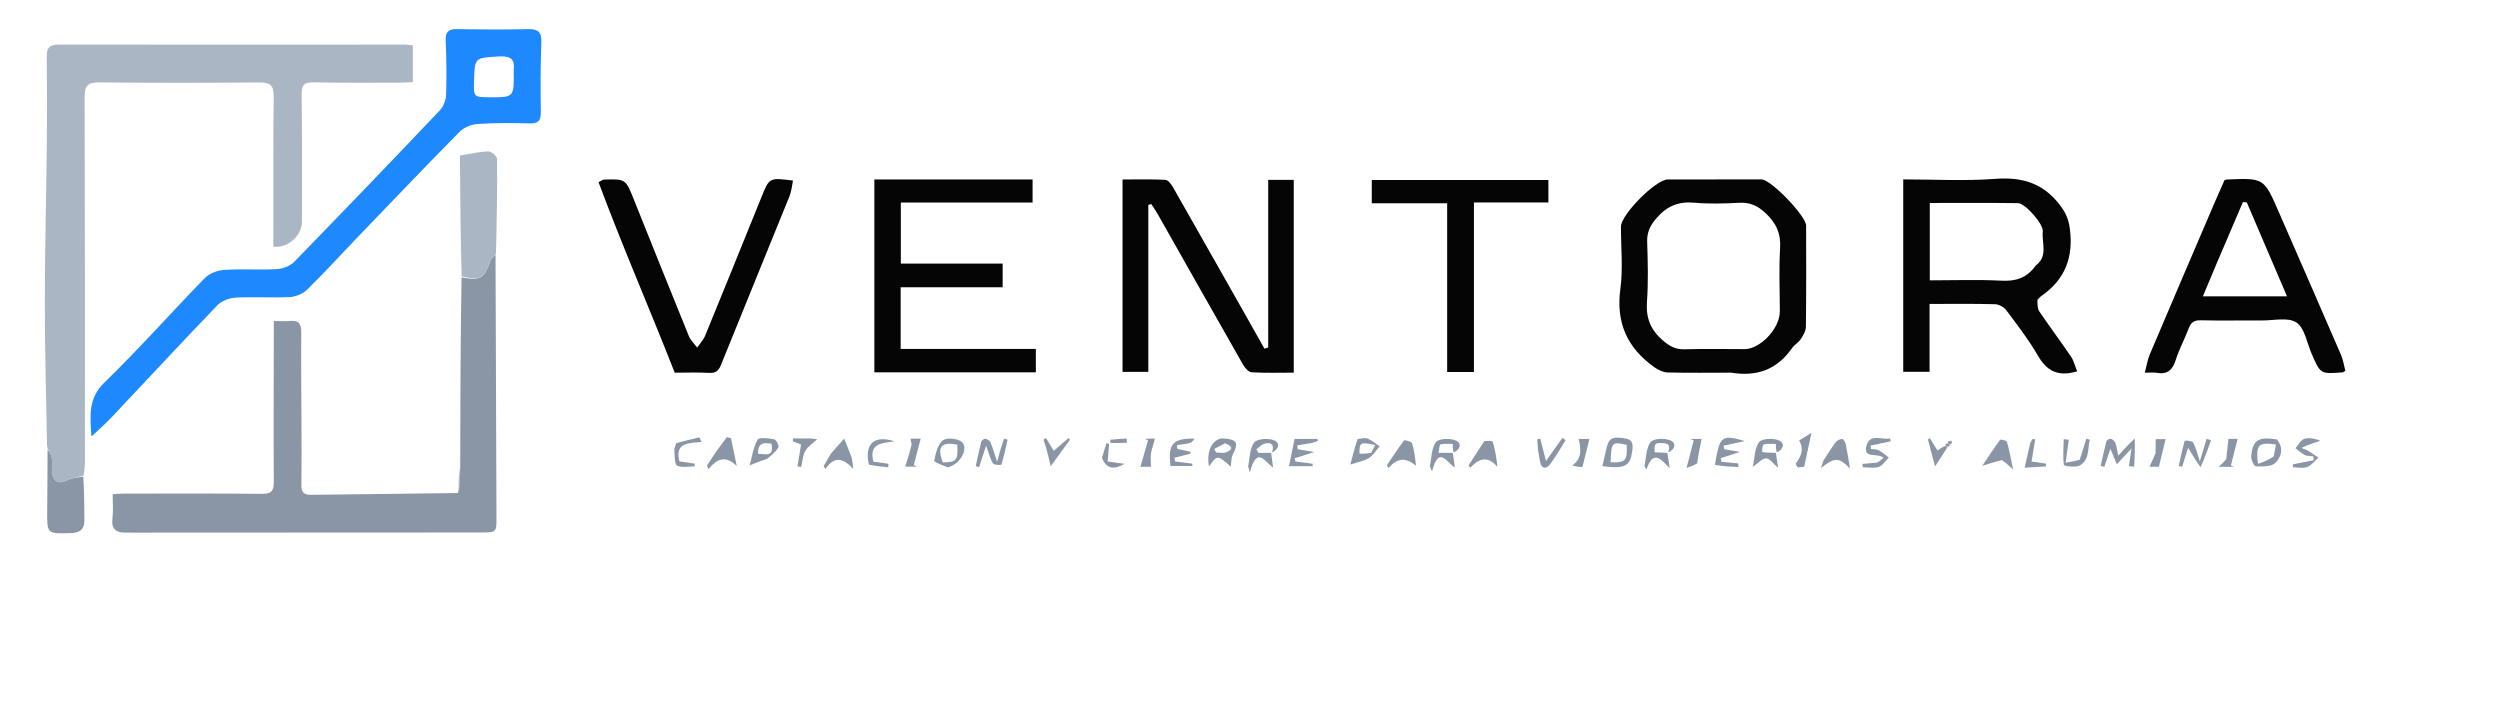
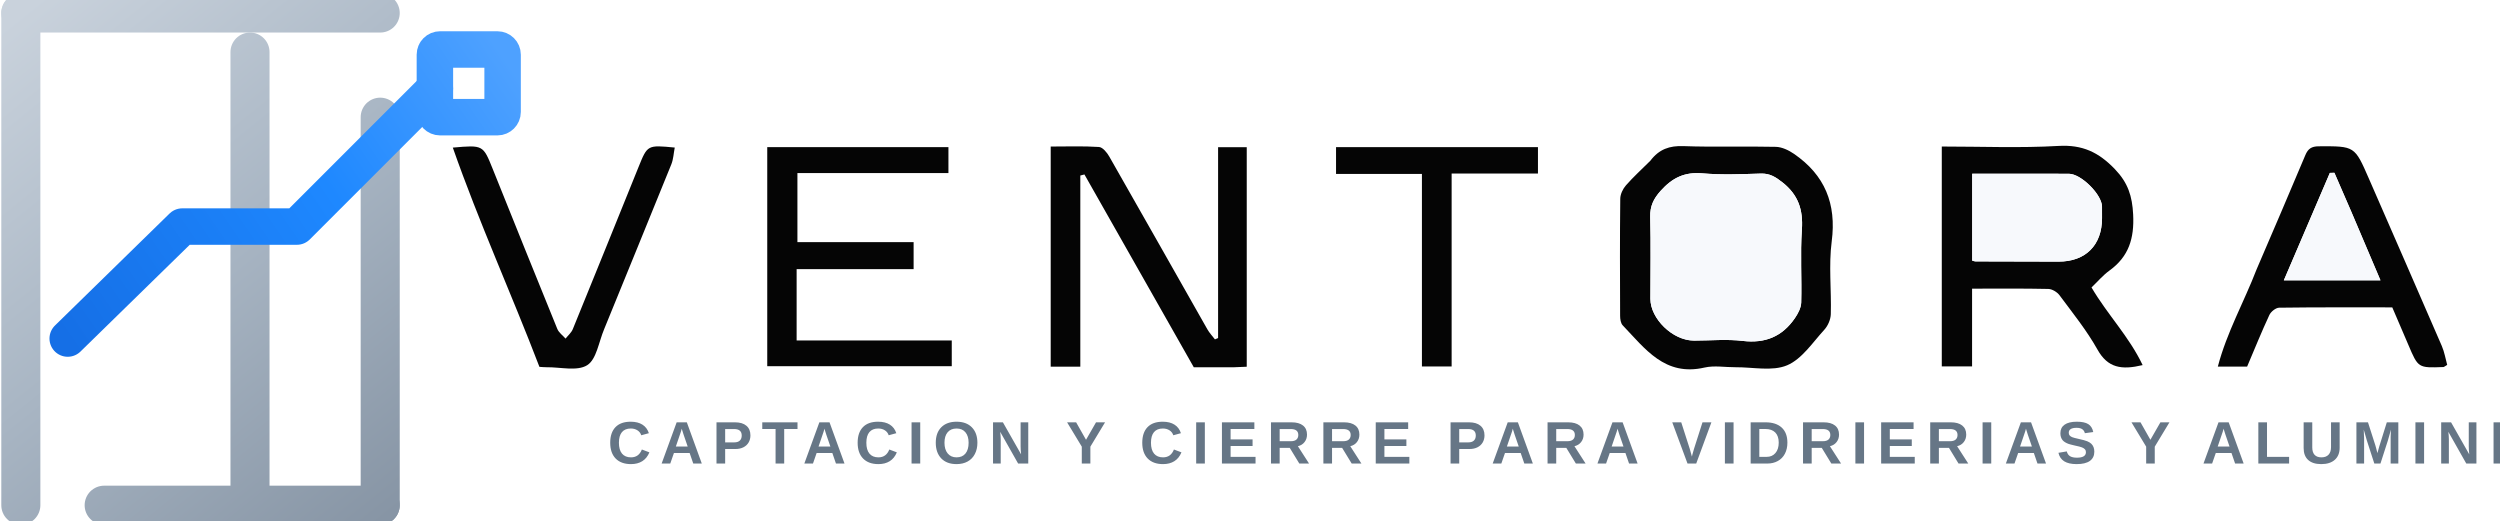
- <svg xmlns="http://www.w3.org/2000/svg" version="1.1" id="Layer_1" x="0px" y="0px" width="100%" viewBox="460 880 1060 305" enable-background="new 460 880 1060 305" xml:space="preserve">
-   <path fill="#AAB6C3" opacity="1" stroke="none" d=" M480.177,1070.122   C480.095,1069.63 479.95,1069.139 479.941,1068.646   C479.598,1048.521 478.999,1028.395 479.006,1008.27   C479.014,985.643 479.631,963.017 479.864,940.39   C479.99,928.226 479.956,916.058 479.807,903.895   C479.762,900.241 481.066,898.906 484.757,898.91   C533.753,898.971 582.749,898.927 631.745,898.92   C632.56,898.92 633.375,899.064 635.049,899.221   C635.049,904.267 635.049,909.246 635.049,914.792   C632.953,914.891 631.189,915.045 629.425,915.045   C617.26,915.048 605.091,915.181 592.931,914.909   C588.886,914.819 587.855,916.131 587.899,920.03   C588.104,938.026 588.056,956.026 588.023,974.024   C588.012,979.899 582.095,985.339 575.891,984.594   C575.891,982.924 575.89,981.158 575.891,979.392   C575.912,959.893 575.802,940.393 576.049,920.898   C576.109,916.208 574.539,914.92 570.001,914.958   C547.338,915.148 524.671,915.185 502.009,914.931   C497.011,914.875 495.864,916.599 495.878,921.268   C496.032,972.263 496,1023.259 496.011,1074.255   C496.012,1076.586 495.937,1078.918 495.457,1081.614   C492.959,1082.468 490.716,1082.591 488.882,1083.521   C484.96,1085.51 482.35,1084.336 482.087,1080.003   C481.966,1078.016 482.275,1075.981 481.961,1074.037   C481.741,1072.672 480.798,1071.423 480.177,1070.122  z" />
-   <path fill="#8A96A6" opacity="1" stroke="none" d=" M655.124,1078.023   C655.18,1051.394 655.235,1024.765 655.704,997.648   C663.959,998.999 665.177,998.258 668.068,990.27   C668.397,989.361 669.409,988.699 670.104,987.922   C670.234,1025.07 670.356,1062.218 670.502,1099.366   C670.527,1105.672 670.457,1105.766 664.139,1105.768   C615.163,1105.786 566.187,1105.815 517.211,1105.839   C515.879,1105.84 514.546,1105.825 513.213,1105.829   C509.191,1105.839 507.107,1104.332 507.674,1099.83   C508.083,1096.582 507.754,1093.241 507.754,1089.529   C509.638,1089.429 511.086,1089.287 512.533,1089.287   C532.024,1089.28 551.515,1089.183 571.004,1089.391   C574.998,1089.434 576.118,1088.223 576.091,1084.316   C575.953,1063.827 576.066,1043.336 576.091,1022.846   C576.093,1020.877 576.091,1018.907 576.091,1016.113   C578.628,1016.113 580.732,1016.283 582.799,1016.076   C586.473,1015.709 587.772,1017.11 587.737,1020.871   C587.612,1034.362 587.791,1047.857 587.831,1061.35   C587.855,1069.346 587.915,1077.343 587.791,1085.337   C587.744,1088.37 588.452,1089.849 591.942,1089.797   C612.422,1089.493 632.904,1089.389 654.184,1089.051   C655.029,1085.265 655.077,1081.644 655.124,1078.023  z" />
-   <path fill="#1E88FF" opacity="1" stroke="none" d=" M611.587,980.602   C604.33,988.203 597.472,995.703 590.225,1002.806   C588.432,1004.564 585.417,1005.82 582.895,1005.948   C575.252,1006.334 567.561,1005.769 559.921,1006.186   C557.241,1006.332 553.958,1007.577 552.14,1009.466   C537.047,1025.147 522.255,1041.117 507.315,1056.946   C504.78,1059.632 501.972,1062.06 498.762,1065.108   C498.251,1056.415 497.207,1049.054 504.293,1042.178   C518.979,1027.925 532.559,1012.536 546.866,997.88   C548.807,995.892 552.265,994.617 555.113,994.433   C562.577,993.95 570.107,994.516 577.579,994.096   C580.08,993.955 583.109,992.703 584.838,990.928   C605.523,969.693 626.05,948.303 646.466,926.809   C647.997,925.197 649.074,922.505 649.149,920.274   C649.405,912.625 649.302,904.95 648.967,897.301   C648.803,893.538 650.095,892.286 653.776,892.348   C663.769,892.515 673.769,892.588 683.758,892.351   C688.011,892.25 689.704,893.417 689.533,897.957   C689.162,907.774 689.15,917.612 689.304,927.437   C689.362,931.107 688.298,932.439 684.513,932.33   C677.191,932.118 669.838,932.074 662.538,932.565   C659.893,932.743 656.72,934.016 654.886,935.874   C640.388,950.553 626.156,965.494 611.587,980.602  M677.806,909.736   C678.474,904.669 675.985,903.673 671.377,903.945   C661.278,904.54 661.266,904.322 660.997,914.29   C660.811,921.187 660.811,921.187 667.551,921.233   C678.004,921.306 678.004,921.306 677.806,909.736  z" />
-   <path fill="#050505" opacity="1" stroke="none" d=" M988.53,1014.355   C991.205,1019.05 993.666,1023.445 996.126,1027.84   C996.658,1027.667 997.19,1027.494 997.722,1027.321   C997.722,1003.701 997.722,980.082 997.722,956.272   C1001.696,956.272 1004.959,956.272 1008.553,956.272   C1008.553,983.422 1008.553,1010.466 1008.553,1038.007   C1002.56,1038.007 996.603,1038.207 990.679,1037.851   C989.378,1037.773 987.813,1035.936 987.017,1034.54   C974.905,1013.32 962.907,992.036 950.862,970.777   C950.026,969.303 949.031,967.919 948.11,966.493   C947.702,966.627 947.294,966.761 946.886,966.896   C946.886,990.37 946.886,1013.845 946.886,1037.664   C942.927,1037.664 939.558,1037.664 935.955,1037.664   C935.955,1010.674 935.955,983.745 935.955,956.1   C941.978,956.1 948.063,955.934 954.124,956.247   C955.266,956.306 956.616,958.099 957.351,959.387   C967.725,977.58 978.01,995.824 988.53,1014.355  z" />
-   <path fill="#050505" opacity="1" stroke="none" d=" M1323.856,1007.15   C1323.921,1008.966 1323.825,1010.805 1324.649,1012.022   C1329.028,1018.492 1333.726,1024.745 1338.109,1031.212   C1339.315,1032.993 1339.818,1035.251 1340.715,1037.466   C1339.471,1037.768 1339,1037.899 1338.523,1037.995   C1331.834,1039.338 1327.501,1036.773 1324.067,1030.792   C1320.192,1024.042 1315.361,1017.821 1310.681,1011.568   C1309.681,1010.233 1307.566,1009.031 1305.932,1008.987   C1296.8,1008.741 1287.657,1008.869 1278.136,1008.869   C1278.136,1018.431 1278.136,1027.839 1278.136,1037.635   C1274.238,1037.635 1270.714,1037.635 1266.97,1037.635   C1266.97,1010.6 1266.97,983.57 1266.97,956.061   C1280.142,956.061 1293.14,956.818 1306.005,955.837   C1317.565,954.955 1326.508,957.738 1333.596,967.197   C1335.901,970.272 1337.062,972.948 1337.585,976.78   C1339.244,988.938 1335.68,998.477 1325.54,1005.486   C1325.002,1005.858 1324.591,1006.415 1323.856,1007.15  M1323.236,992.497   C1328.485,988.589 1325.625,982.974 1326.136,978.116   C1326.465,974.997 1318.719,966.176 1315.601,966.134   C1303.152,965.965 1290.7,966.064 1278.23,966.064   C1278.23,977.251 1278.23,987.958 1278.23,998.863   C1288.567,998.863 1298.568,998.486 1308.521,999.004   C1314.527,999.317 1319.25,998.063 1323.236,992.497  z" />
-   <path fill="#050505" opacity="1" stroke="none" d=" M1193.995,1038.011   C1184.678,1038.016 1175.856,1038.152 1167.044,1037.923   C1165.146,1037.874 1163.047,1036.843 1161.44,1035.701   C1149.997,1027.564 1145.081,1016.869 1147.037,1002.51   C1148.217,993.851 1147.247,984.902 1147.29,976.084   C1147.314,970.968 1162.043,956.108 1167.12,956.094   C1179.932,956.057 1192.744,956.072 1205.555,956.067   C1206.054,956.067 1206.555,956.05 1207.052,956.083   C1211.096,956.352 1225.788,971.608 1225.797,975.657   C1225.829,989.966 1225.876,1004.276 1225.702,1018.583   C1225.681,1020.324 1224.581,1022.204 1223.558,1023.738   C1222.564,1025.229 1220.798,1026.199 1219.766,1027.675   C1213.539,1036.579 1205.073,1039.836 1193.995,1038.011  M1214.65,1012.156   C1214.641,1003.174 1214.218,994.168 1214.765,985.22   C1215.145,979.002 1213.177,974.69 1208.699,970.457   C1205.252,967.199 1201.996,965.733 1197.349,965.982   C1191.047,966.321 1184.674,966.501 1178.403,965.945   C1171.708,965.352 1166.808,967.335 1162.378,972.47   C1159.67,975.61 1158.268,978.422 1158.401,982.559   C1158.675,991.032 1158.919,999.554 1158.313,1007.994   C1157.816,1014.918 1159.905,1019.946 1165.141,1024.43   C1167.987,1026.867 1170.515,1028.21 1174.3,1028.095   C1182.775,1027.837 1191.263,1028.031 1199.745,1028.027   C1206.136,1028.025 1214.548,1019.568 1214.65,1012.156  z" />
-   <path fill="#050505" opacity="1" stroke="none" d=" M868,956.083   C878.147,956.083 887.793,956.083 897.818,956.083   C897.818,959.307 897.818,962.373 897.818,965.882   C879.475,965.882 860.897,965.882 841.956,965.882   C841.956,974.668 841.956,983.026 841.956,991.765   C856.319,991.765 870.596,991.765 885.126,991.765   C885.126,995.23 885.126,998.318 885.126,1001.812   C870.666,1001.812 856.415,1001.812 841.88,1001.812   C841.88,1010.628 841.88,1019.048 841.88,1027.939   C860.838,1027.939 879.914,1027.939 899.203,1027.939   C899.203,1031.504 899.203,1034.601 899.203,1037.863   C876.349,1037.863 853.726,1037.863 830.726,1037.863   C830.726,1010.773 830.726,983.733 830.726,956.083   C842.987,956.083 855.243,956.083 868,956.083  z" />
-   <path fill="#050505" opacity="1" stroke="none" d=" M1399.274,965.271   C1400.704,962.039 1401.972,959.151 1403.2,956.355   C1403.688,956.242 1404.007,956.115 1404.332,956.101   C1419.913,955.454 1419.909,955.457 1426.138,969.737   C1434.973,989.988 1443.844,1010.224 1452.606,1030.506   C1453.545,1032.68 1453.866,1035.12 1454.424,1037.245   C1453.674,1037.693 1453.536,1037.842 1453.387,1037.854   C1443.844,1038.646 1443.872,1038.633 1440.082,1029.849   C1438.114,1025.291 1437.171,1019.066 1433.672,1016.737   C1430.171,1014.406 1424.063,1015.909 1419.096,1015.876   C1410.433,1015.819 1401.767,1016.008 1393.108,1015.803   C1390.288,1015.736 1388.965,1016.692 1388.011,1019.238   C1386.324,1023.746 1383.955,1028.021 1382.526,1032.598   C1381.158,1036.979 1378.861,1038.921 1374.271,1038.064   C1373.005,1037.828 1371.658,1038.029 1369.392,1038.029   C1370.179,1035.082 1370.549,1032.529 1371.523,1030.232   C1380.661,1008.668 1389.902,987.148 1399.274,965.271  M1399.682,992.137   C1397.81,996.603 1395.937,1001.069 1394.014,1005.653   C1406.127,1005.653 1417.548,1005.653 1429.697,1005.653   C1423.874,992.052 1418.253,978.925 1412.632,965.797   C1412.083,965.766 1411.533,965.734 1410.984,965.703   C1407.307,974.276 1403.629,982.848 1399.682,992.137  z" />
-   <path fill="#050505" opacity="1" stroke="none" d=" M781.063,967.986   C781.751,966.241 782.34,964.867 782.899,963.48   C786.197,955.29 786.195,955.289 796.237,956.561   C795.758,958.788 795.596,961.089 794.774,963.123   C785.127,986.993 775.344,1010.808 765.716,1034.686   C764.693,1037.223 763.464,1038.272 760.629,1038.104   C755.984,1037.827 751.311,1038.029 746.09,1038.029   C735.515,1011.036 723.867,984.355 713.778,957.244   C715.374,956.412 715.645,956.151 715.924,956.142   C725.243,955.871 725.248,955.873 728.639,964.314   C736.44,983.732 744.198,1003.168 752.093,1022.548   C752.821,1024.335 754.408,1025.771 755.597,1027.371   C756.739,1025.702 758.218,1024.172 758.971,1022.343   C766.367,1004.374 773.641,986.355 781.063,967.986  z" />
-   <path fill="#050505" opacity="1" stroke="none" d=" M1073.598,989   C1073.598,981.199 1073.598,973.897 1073.598,966.186   C1062.77,966.186 1052.346,966.186 1041.631,966.186   C1041.631,962.707 1041.631,959.641 1041.631,956.316   C1066.583,956.316 1091.356,956.316 1116.518,956.316   C1116.518,959.286 1116.518,962.34 1116.518,965.853   C1106.293,965.853 1095.881,965.853 1084.95,965.853   C1084.95,990.003 1084.95,1013.716 1084.95,1037.725   C1081.028,1037.725 1077.618,1037.725 1073.598,1037.725   C1073.598,1021.668 1073.598,1005.584 1073.598,989  z" />
-   <path fill="#AAB6C3" opacity="1" stroke="none" d=" M670.286,987.556   C669.409,988.699 668.397,989.361 668.068,990.27   C665.177,998.258 663.959,998.999 655.751,997.198   C655.261,980.458 655.135,963.68 655.013,946.901   C655.011,946.569 655.001,945.958 655.075,945.945   C659.056,945.27 663.035,944.34 667.041,944.196   C668.296,944.151 670.742,946.23 670.752,947.353   C670.865,960.63 670.62,973.911 670.286,987.556  z" />
-   <path fill="#8A96A6" opacity="1" stroke="none" d=" M480.159,1070.58   C480.798,1071.423 481.741,1072.672 481.961,1074.037   C482.275,1075.981 481.966,1078.016 482.087,1080.003   C482.35,1084.336 484.96,1085.51 488.882,1083.521   C490.716,1082.591 492.959,1082.468 495.328,1082.078   C495.691,1088.335 495.751,1094.493 495.791,1100.651   C495.815,1104.362 493.977,1105.884 490.247,1106.014   C479.839,1106.379 479.887,1106.482 480.02,1096.013   C480.126,1087.689 480.106,1079.363 480.159,1070.58  z" />
-   <path fill="#8A96A6" opacity="1" stroke="none" d=" M1365.098,1065.947   C1365.287,1069.925 1365.096,1073.9 1364.905,1077.876   C1364.159,1077.796 1363.412,1077.716 1362.666,1077.636   C1363.015,1075.275 1363.363,1072.915 1363.768,1070.176   C1361.648,1072.436 1359.824,1074.379 1357.515,1076.839   C1356.49,1074.361 1355.835,1072.778 1354.81,1070.298   C1353.781,1073.348 1353.009,1075.635 1352.237,1077.922   C1351.715,1077.807 1351.194,1077.692 1350.673,1077.578   C1351.457,1074.104 1352.174,1070.614 1353.093,1067.177   C1353.238,1066.636 1354.414,1065.901 1354.905,1066.032   C1355.686,1066.24 1356.64,1066.98 1356.901,1067.714   C1357.502,1069.409 1357.73,1071.235 1358.147,1073.181   C1360.445,1070.65 1362.582,1068.298 1365.098,1065.947  z" />
-   <path fill="#8A96A6" opacity="1" stroke="none" d=" M1393.049,1078.071   C1391.118,1075.494 1389.583,1072.907 1387.755,1069.825   C1386.892,1072.589 1386.068,1075.231 1385.243,1077.874   C1384.751,1077.778 1384.259,1077.682 1383.767,1077.587   C1384.566,1073.987 1385.334,1070.378 1386.322,1066.831   C1386.349,1066.735 1389.484,1066.89 1389.899,1067.635   C1391.082,1069.76 1391.608,1072.252 1392.727,1075.601   C1393.866,1071.822 1394.732,1068.951 1395.598,1066.081   C1396.228,1066.271 1396.858,1066.461 1397.487,1066.651   C1396.14,1070.454 1394.793,1074.258 1393.049,1078.071  z" />
-   <path fill="#8A96A6" opacity="1" stroke="none" d=" M884.331,1070.226   C884.873,1068.578 885.287,1067.295 885.701,1066.013   C886.213,1066.143 886.725,1066.273 887.237,1066.403   C886.416,1069.95 885.665,1073.518 884.615,1076.995   C884.546,1077.225 881.463,1077.217 881.046,1076.541   C879.859,1074.612 879.326,1072.281 878.112,1068.944   C876.903,1072.66 876.021,1075.372 875.139,1078.084   C874.664,1077.933 874.19,1077.782 873.716,1077.632   C874.475,1074.175 875.168,1070.702 876.059,1067.28   C876.206,1066.714 877.305,1065.93 877.81,1066.03   C878.618,1066.188 879.658,1066.849 879.964,1067.568   C880.932,1069.844 881.605,1072.245 882.777,1075.745   C883.447,1073.324 883.825,1071.958 884.331,1070.226  z" />
-   <path fill="#8A96A6" opacity="1" stroke="none" d=" M1060.371,1077.477   C1056.347,1074.039 1052.552,1073.88 1048.78,1078.457   C1048.515,1078.088 1048.25,1077.72 1047.985,1077.351   C1050.384,1073.793 1052.698,1070.17 1055.31,1066.776   C1055.574,1066.434 1058.502,1067.216 1058.724,1067.932   C1059.65,1070.917 1060.013,1074.075 1060.371,1077.477  z" />
-   <path fill="#8A96A6" opacity="1" stroke="none" d=" M978.079,1065.86   C984.477,1066.127 985.344,1067.688 982.729,1072.66   C981.953,1074.137 982.122,1076.111 981.858,1077.858   C976.159,1072.811 976.159,1072.811 972.613,1077.781   C971.503,1071.65 973.671,1066.511 978.079,1065.86  M979.418,1067.956   C977.903,1068.75 976.387,1069.543 974.872,1070.337   C975.121,1070.847 975.37,1071.357 975.619,1071.868   C977.061,1071.868 978.664,1072.272 979.908,1071.776   C981.962,1070.957 983.592,1069.542 979.418,1067.956  z" />
-   <path fill="#8A96A6" opacity="1" stroke="none" d=" M861.783,1078.161   C859.507,1077.211 855.988,1075.919 856.101,1075.365   C856.723,1072.306 857.525,1068.596 859.675,1066.767   C861.196,1065.474 865.647,1065.831 867.562,1067.186   C871.042,1069.649 867.325,1076.976 861.783,1078.161  M859.77,1076.062   C865.59,1075.991 866.287,1075.137 865.888,1068.561   C859.291,1067.127 857.097,1069.441 859.77,1076.062  z" />
-   <path fill="#8A96A6" opacity="1" stroke="none" d=" M1140.783,1071.635   C1141.991,1065.688 1143.091,1065.015 1148.947,1065.859   C1152.495,1066.371 1152.437,1068.71 1152.059,1071.36   C1151.155,1077.712 1148.974,1078.861 1139.426,1077.656   C1139.862,1075.758 1140.289,1073.9 1140.783,1071.635  M1142.882,1075.982   C1149.234,1076.279 1150.08,1075.364 1149.688,1068.623   C1143.451,1067.214 1143.186,1067.457 1142.882,1075.982  z" />
-   <path fill="#8A96A6" opacity="1" stroke="none" d=" M1187.126,1077.104   C1187.376,1075.214 1187.681,1073.755 1187.998,1072.3   C1189.576,1065.064 1190.948,1064.358 1199.783,1067.006   C1196.234,1067.773 1193.508,1068.362 1190.781,1068.95   C1190.872,1069.457 1190.964,1069.963 1191.055,1070.469   C1192.762,1070.769 1194.469,1071.07 1197.684,1071.636   C1194.105,1072.803 1191.845,1073.54 1189.585,1074.277   C1189.702,1074.788 1189.819,1075.3 1189.935,1075.811   C1192.311,1076.038 1194.687,1076.264 1197.063,1076.49   C1197.067,1077.005 1197.072,1077.52 1197.077,1078.034   C1193.78,1077.869 1190.483,1077.703 1187.126,1077.104  z" />
-   <path fill="#8A96A6" opacity="1" stroke="none" d=" M1425.407,1066.297   C1428.529,1070.121 1427.152,1073.963 1424.681,1076.316   C1422.969,1077.946 1419.255,1077.807 1416.455,1077.732   C1415.729,1077.713 1414.396,1074.908 1414.526,1073.49   C1414.821,1070.249 1415.344,1066.63 1419.59,1065.996   C1421.361,1065.732 1423.217,1066.038 1425.407,1066.297  M1424.055,1073.522   C1424.373,1071.848 1424.69,1070.174 1425.01,1068.489   C1417.574,1067.336 1416.385,1068.525 1417.39,1076.69   C1419.668,1075.858 1421.748,1075.099 1424.055,1073.522  z" />
-   <path fill="#8A96A6" opacity="1" stroke="none" d=" M1089.34,1067.047   C1090.758,1066.931 1092.798,1066.843 1092.937,1067.314   C1093.934,1070.702 1094.545,1074.205 1094.888,1077.98   C1090.854,1073.095 1087.141,1074.327 1083.414,1078.304   C1083.164,1077.977 1082.915,1077.649 1082.665,1077.322   C1084.805,1073.993 1086.944,1070.663 1089.34,1067.047  z" />
-   <path fill="#8A96A6" opacity="1" stroke="none" d=" M812.324,1072.305   C814.338,1070.002 816.133,1067.991 817.928,1065.979   C818.963,1068.573 820.081,1071.139 820.994,1073.776   C821.407,1074.967 821.411,1076.299 821.791,1078.839   C817.372,1073.983 813.578,1073.397 809.967,1078.906   C809.72,1078.475 809.473,1078.045 809.227,1077.615   C810.186,1075.942 811.146,1074.269 812.324,1072.305  z" />
-   <path fill="#8A96A6" opacity="1" stroke="none" d=" M1308.762,1075.067   C1306.031,1075.772 1303.712,1076.496 1300.468,1077.51   C1303.04,1073.687 1305.417,1070.01 1308.03,1066.51   C1308.271,1066.188 1310.789,1066.771 1310.945,1067.31   C1311.924,1070.701 1312.534,1074.198 1313.556,1079.037   C1311.32,1077.021 1310.246,1076.054 1308.762,1075.067  z" />
-   <path fill="#8A96A6" opacity="1" stroke="none" d=" M1233.188,1075.216   C1235.019,1072.433 1236.534,1069.866 1238.312,1067.497   C1238.889,1066.729 1240.153,1066.14 1241.108,1066.131   C1241.617,1066.127 1242.424,1067.476 1242.603,1068.319   C1243.26,1071.415 1243.71,1074.554 1244.414,1078.721   C1239.627,1073.59 1237.781,1074.012 1232.1,1078.433   C1232.518,1077.036 1232.747,1076.273 1233.188,1075.216  z" />
-   <path fill="#8A96A6" opacity="1" stroke="none" d=" M763.594,1071.552   C765.263,1069.275 766.729,1067.304 768.194,1065.332   C768.775,1065.492 769.355,1065.653 769.936,1065.813   C770.751,1069.74 771.566,1073.668 772.381,1077.595   C767.877,1073.111 764.141,1074.224 760.387,1078.975   C760.189,1078.436 759.991,1077.898 759.793,1077.359   C760.992,1075.525 762.191,1073.691 763.594,1071.552  z" />
-   <path fill="#8A96A6" opacity="1" stroke="none" d=" M998.973,1072.023   C999.217,1073.892 999.461,1075.761 999.782,1078.223   C996.365,1076.001 992.974,1068.644 989.936,1080.362   C989.69,1079.471 989.444,1078.579 989.198,1077.687   C989.945,1074.263 989.829,1070.183 991.752,1067.652   C992.977,1066.039 997.603,1065.715 1000.019,1066.628   C1003.028,1067.764 1002.229,1070.557 999.328,1071.825   C1000.543,1068.225 998.713,1067.58 996.388,1068.048   C995.065,1068.315 993.948,1069.606 992.739,1070.435   C993.018,1070.964 993.298,1071.494 993.578,1072.023   C995.376,1072.023 997.175,1072.023 998.973,1072.023  z" />
-   <path fill="#8A96A6" opacity="1" stroke="none" d=" M1255.898,1076.135   C1257.072,1075.478 1257.804,1074.847 1258.654,1074.114   C1255.993,1071.861 1249.876,1074.635 1251.355,1069.047   C1252.809,1063.553 1257.9,1066.661 1261.37,1065.893   C1261.479,1066.297 1261.588,1066.7 1261.697,1067.103   C1258.843,1067.71 1255.989,1068.318 1253.135,1068.926   C1253.173,1069.395 1253.211,1069.865 1253.249,1070.334   C1254.407,1070.527 1255.707,1070.451 1256.69,1070.974   C1258.193,1071.773 1259.478,1072.985 1260.855,1074.022   C1259.443,1075.388 1258.245,1077.392 1256.564,1077.958   C1254.522,1078.646 1252.072,1078.121 1249.799,1078.121   C1249.759,1077.647 1249.72,1077.173 1249.681,1076.699   C1251.606,1076.52 1253.531,1076.341 1255.898,1076.135  z" />
-   <path fill="#8A96A6" opacity="1" stroke="none" d=" M1015.825,1067.89   C1013.607,1068.211 1011.819,1068.531 1010.031,1068.85   C1010.106,1069.391 1010.181,1069.932 1010.256,1070.473   C1012.077,1070.786 1013.897,1071.099 1017.229,1071.672   C1013.533,1072.843 1011.215,1073.578 1008.896,1074.312   C1009.024,1074.763 1009.152,1075.215 1009.28,1075.666   C1011.717,1075.988 1014.155,1076.309 1016.592,1076.631   C1016.571,1076.978 1016.549,1077.325 1016.527,1077.672   C1013.426,1077.672 1010.324,1077.672 1006.514,1077.672   C1007.311,1073.817 1008.092,1070.04 1008.902,1066.119   C1012.379,1066.119 1015.48,1066.119 1018.581,1066.119   C1018.663,1066.392 1018.745,1066.664 1018.827,1066.937   C1017.97,1067.254 1017.112,1067.57 1015.825,1067.89  z" />
-   <path fill="#8A96A6" opacity="1" stroke="none" d=" M1435.906,1069.876   C1436.789,1070.502 1437.662,1070.548 1438.334,1070.94   C1439.943,1071.879 1441.457,1072.982 1443.01,1074.018   C1441.458,1075.391 1440.109,1077.288 1438.298,1077.986   C1436.522,1078.671 1434.276,1078.135 1432.237,1078.135   C1432.197,1077.72 1432.158,1077.305 1432.119,1076.89   C1435.084,1076.305 1438.05,1075.72 1441.015,1075.135   C1440.94,1074.58 1440.864,1074.025 1440.788,1073.47   C1439.594,1073.311 1438.261,1073.434 1437.239,1072.927   C1435.792,1072.211 1434.574,1071.031 1433.259,1070.048   C1434.484,1068.677 1435.476,1066.615 1436.991,1066.105   C1439.023,1065.42 1441.459,1065.935 1443.86,1066.891   C1441.175,1067.745 1438.489,1068.6 1435.906,1069.876  z" />
-   <path fill="#8A96A6" opacity="1" stroke="none" d=" M1212.971,1072.025   C1213.249,1073.875 1213.526,1075.726 1213.923,1078.374   C1211.907,1076.666 1210.435,1074.437 1208.852,1074.355   C1207.258,1074.272 1205.553,1076.324 1203.187,1077.92   C1203.996,1074.204 1203.901,1070.094 1205.832,1067.484   C1206.992,1065.916 1211.708,1065.703 1214.114,1066.662   C1217.04,1067.829 1216.146,1070.609 1213.329,1071.827   C1212.956,1070.235 1212.958,1069.235 1212.959,1068.234   C1211.219,1068.249 1209.419,1068.023 1207.775,1068.427   C1207.299,1068.545 1207.267,1070.468 1207.049,1071.482   C1207.83,1071.736 1207.979,1071.821 1208.131,1071.828   C1209.744,1071.901 1211.358,1071.961 1212.971,1072.025  z" />
-   <path fill="#8A96A6" opacity="1" stroke="none" d=" M1166.971,1072.025   C1167.25,1073.875 1167.53,1075.724 1167.945,1078.475   C1164.426,1075.053 1161.086,1070.21 1158.122,1079.037   C1157.83,1078.593 1157.539,1078.149 1157.248,1077.705   C1157.998,1074.214 1157.895,1070.098 1159.821,1067.469   C1160.966,1065.906 1165.698,1065.698 1168.109,1066.66   C1171.041,1067.83 1170.146,1070.61 1167.326,1071.83   C1168.266,1068.914 1167.585,1067.929 1164.924,1067.864   C1161.65,1067.783 1161.402,1067.955 1161.574,1071.78   C1163.361,1071.861 1165.166,1071.943 1166.971,1072.025  z" />
-   <path fill="#8A96A6" opacity="1" stroke="none" d=" M966.503,1065.949   C966.123,1066.621 965.4,1067.564 964.482,1067.826   C962.724,1068.328 960.856,1068.443 959.034,1068.719   C959.076,1069.256 959.118,1069.794 959.16,1070.331   C961.033,1070.739 962.906,1071.147 964.779,1071.555   C964.773,1071.82 964.768,1072.086 964.762,1072.351   C962.49,1072.926 960.218,1073.502 957.946,1074.077   C958.04,1074.605 958.135,1075.132 958.229,1075.66   C960.671,1075.965 963.113,1076.27 965.555,1076.575   C965.547,1076.914 965.538,1077.254 965.529,1077.593   C962.465,1077.593 959.401,1077.593 956.294,1077.593   C955.205,1068.222 957.136,1065.87 966.503,1065.949  z" />
-   <path fill="#8A96A6" opacity="1" stroke="none" d=" M1075.971,1072.025   C1076.247,1073.873 1076.522,1075.721 1076.897,1078.234   C1073.463,1076.21 1070.048,1068.581 1067.17,1079.931   C1066.866,1079.189 1066.562,1078.447 1066.259,1077.706   C1067.002,1074.223 1066.895,1070.121 1068.81,1067.491   C1069.939,1065.939 1074.656,1065.744 1077.064,1066.697   C1080.021,1067.866 1079.2,1070.627 1076.321,1071.836   C1075.956,1070.235 1075.954,1069.234 1075.953,1068.233   C1074.212,1068.248 1072.411,1068.024 1070.767,1068.43   C1070.291,1068.547 1070.263,1070.476 1069.934,1072.025   C1072.441,1072.025 1074.206,1072.025 1075.971,1072.025  z" />
-   <path fill="#8A96A6" opacity="1" stroke="none" d=" M1035.604,1066.181   C1037.307,1065.944 1038.8,1065.487 1039.898,1065.956   C1041.718,1066.733 1043.284,1068.105 1044.956,1069.226   C1043.455,1070.932 1042.229,1073.087 1040.379,1074.226   C1038.245,1075.541 1035.559,1075.96 1032.568,1076.949   C1033.33,1073.907 1034.273,1070.142 1035.604,1066.181  M1041.367,1071.979   C1041.925,1070.928 1042.483,1069.877 1043.128,1068.664   C1036.626,1067.356 1036.428,1067.473 1036.421,1072.376   C1037.844,1072.376 1039.27,1072.376 1041.367,1071.979  z" />
-   <path fill="#8A96A6" opacity="1" stroke="none" d=" M785.433,1074.429   C782.857,1075.314 780.686,1076.174 777.854,1077.296   C778.825,1073.799 779.365,1069.74 781.213,1066.406   C781.814,1065.323 785.892,1065.82 788.26,1066.252   C789.094,1066.404 790.411,1068.976 790.045,1069.652   C789.065,1071.465 787.294,1072.85 785.433,1074.429  M787.109,1068.136   C783.834,1067.526 781.174,1067.764 781.456,1072.476   C784.332,1072.254 788.232,1074.264 787.109,1068.136  z" />
-   <path fill="#8A96A6" opacity="1" stroke="none" d=" M1341.795,1074.906   C1342.885,1071.697 1343.739,1068.834 1344.593,1065.972   C1345.091,1066.131 1345.588,1066.29 1346.086,1066.448   C1345.083,1070.274 1346.054,1075.01 1341.764,1077.373   C1340,1078.346 1335.14,1077.581 1335.088,1077.171   C1334.628,1073.578 1334.937,1069.887 1335.018,1066.226   C1335.734,1066.292 1336.451,1066.358 1337.167,1066.425   C1336.766,1069.343 1336.365,1072.26 1335.828,1076.176   C1338.033,1075.821 1339.796,1075.537 1341.795,1074.906  z" />
-   <path fill="#8A96A6" opacity="1" stroke="none" d=" M1112.151,1071.029   C1111.976,1069.193 1111.876,1067.745 1111.777,1066.296   C1112.202,1066.186 1112.627,1066.076 1113.052,1065.966   C1113.843,1069.018 1114.633,1072.07 1115.502,1075.427   C1117.88,1072.099 1120.174,1068.889 1122.469,1065.678   C1122.925,1065.984 1123.38,1066.289 1123.836,1066.594   C1121.62,1070.094 1119.64,1073.778 1117.098,1077.023   C1115.58,1078.962 1113.579,1078.876 1112.994,1075.816   C1112.715,1074.354 1112.481,1072.883 1112.151,1071.029  z" />
-   <path fill="#8A96A6" opacity="1" stroke="none" d=" M746.767,1067.902   C750.256,1066.942 753.378,1066.177 756.5,1065.413   C756.813,1066.068 757.126,1066.723 757.439,1067.377   C752.228,1067.938 745.959,1067.429 748.083,1075.65   C750.131,1075.943 752.33,1076.257 754.53,1076.572   C754.548,1076.958 754.566,1077.345 754.585,1077.731   C752.06,1077.731 749.22,1078.414 747.137,1077.454   C746.034,1076.945 746.124,1073.593 745.919,1071.5   C745.81,1070.393 746.223,1069.234 746.767,1067.902  z" />
-   <path fill="#8A96A6" opacity="1" stroke="none" d=" M828.412,1077.026   C826.423,1068.223 830.609,1064.289 839.292,1067.14   C834.171,1067.86 828.231,1067.781 830.332,1075.767   C832.376,1076.042 834.534,1076.333 836.693,1076.624   C836.676,1077.128 836.66,1077.632 836.644,1078.137   C833.99,1077.864 831.336,1077.59 828.412,1077.026  z" />
-   <path fill="#8A96A6" opacity="1" stroke="none" d=" M1222.29,1078.155   C1221.753,1077.55 1221.272,1076.703 1221.506,1076.39   C1223.764,1073.371 1224.979,1070.283 1222.818,1066.772   C1224.433,1065.77 1226.06,1064.759 1228.066,1063.513   C1227.067,1068.148 1226.092,1072.671 1224.949,1077.971   C1225.156,1077.954 1223.917,1078.058 1222.29,1078.155  z" />
-   <path fill="#8A96A6" opacity="1" stroke="none" d=" M903.545,1069.792   C903.058,1068.433 902.74,1067.411 902.422,1066.389   C902.8,1066.187 903.177,1065.986 903.554,1065.784   C904.544,1067.435 905.534,1069.085 906.779,1071.162   C908.894,1069.328 910.964,1067.533 913.034,1065.739   C913.242,1065.976 913.451,1066.213 913.659,1066.45   C910.965,1070.161 908.27,1073.872 905.501,1077.685   C904.927,1075.257 904.321,1072.693 903.545,1069.792  z" />
-   <path fill="#8A96A6" opacity="1" stroke="none" d=" M846.544,1068.38   C846.257,1067.368 846.158,1066.682 846.058,1065.997   C847.832,1065.997 849.607,1065.997 850.377,1065.997   C849.38,1069.804 848.41,1073.505 847.44,1077.206   C847.9,1077.422 848.361,1077.638 848.821,1077.854   C847.069,1077.854 845.318,1077.854 843.825,1077.854   C844.775,1074.863 845.753,1071.785 846.544,1068.38  z" />
-   <path fill="#8A96A6" opacity="1" stroke="none" d=" M1403.903,1074.72   C1404.258,1071.687 1404.539,1069.047 1404.853,1066.083   C1406.055,1066.083 1407.825,1066.083 1408.775,1066.083   C1407.824,1069.794 1406.853,1073.58 1405.883,1077.366   C1406.348,1077.553 1406.813,1077.74 1407.278,1077.927   C1405.34,1077.927 1403.401,1077.927 1400.709,1077.927   C1402.088,1076.682 1402.958,1075.898 1403.903,1074.72  z" />
-   <path fill="#8A96A6" opacity="1" stroke="none" d=" M1373.964,1072.137   C1374.022,1070.01 1374.022,1068.275 1374.022,1066.184   C1375.338,1066.184 1377.226,1066.184 1378.218,1066.184   C1377.345,1069.781 1376.425,1073.574 1375.375,1077.908   C1374.936,1077.908 1373.176,1077.908 1371.373,1077.908   C1372.236,1076.075 1373.071,1074.302 1373.964,1072.137  z" />
-   <path fill="#8A96A6" opacity="1" stroke="none" d=" M1179.619,1076.445   C1178.116,1077.39 1176.383,1077.983 1175.091,1078.426   C1176.168,1074.276 1177.146,1070.506 1178.124,1066.737   C1177.646,1066.531 1177.168,1066.325 1176.69,1066.119   C1178.626,1066.119 1180.561,1066.119 1181.488,1066.119   C1180.791,1069.432 1180.09,1072.763 1179.619,1076.445  z" />
-   <path fill="#8A96A6" opacity="1" stroke="none" d=" M1126.669,1077.373   C1130.899,1074.292 1130.33,1070.359 1129.344,1066.101   C1131.149,1066.101 1132.904,1066.101 1133.93,1066.101   C1132.998,1069.835 1132.047,1073.646 1130.94,1078.081   C1130.494,1078.045 1128.573,1077.891 1126.669,1077.373  z" />
-   <path fill="#8A96A6" opacity="1" stroke="none" d=" M949.637,1065.925   C949.357,1067.937 948.435,1069.868 948.071,1071.899   C947.735,1073.765 948,1075.739 948,1077.926   C946.595,1077.926 944.651,1077.926 943.554,1077.926   C944.607,1074.229 945.683,1070.457 946.758,1066.685   C946.294,1066.477 945.831,1066.269 945.367,1066.061   C946.658,1066.004 947.948,1065.946 949.637,1065.925  z" />
-   <path fill="#8A96A6" opacity="1" stroke="none" d=" M803.664,1065.898   C804.953,1066.021 805.812,1066.143 806.487,1066.239   C804.631,1067.991 802.508,1069.296 801.442,1071.194   C800.332,1073.17 800.244,1075.719 799.708,1078.017   C799.18,1077.927 798.652,1077.837 798.123,1077.747   C798.617,1074.767 799.112,1071.786 799.656,1068.508   C798.571,1068.081 797.352,1067.6 796.133,1067.12   C796.166,1066.713 796.199,1066.305 796.232,1065.897   C798.566,1065.897 800.9,1065.897 803.664,1065.898  z" />
-   <path fill="#8A96A6" opacity="1" stroke="none" d=" M1320.818,1067.934   C1321.227,1067.047 1321.55,1066.551 1321.873,1066.054   C1322.22,1066.142 1322.568,1066.229 1322.915,1066.317   C1322.417,1069.357 1321.919,1072.397 1321.379,1075.696   C1323.392,1075.981 1325.431,1076.269 1327.47,1076.558   C1327.484,1076.959 1327.499,1077.361 1327.513,1077.762   C1324.841,1077.922 1322.169,1078.082 1318.436,1078.306   C1319.302,1074.54 1320.017,1071.432 1320.818,1067.934  z" />
-   <path fill="#8A96A6" opacity="1" stroke="none" d=" M927.218,1074.112   C927.908,1071.796 928.515,1069.882 929.123,1067.968   C929.502,1068.037 929.881,1068.107 930.26,1068.177   C930.067,1070.578 929.873,1072.98 929.656,1075.667   C932.116,1076.006 934.299,1076.307 936.829,1076.656   C932.006,1079.41 929.02,1078.649 927.218,1074.112  z" />
-   <path fill="#8A96A6" opacity="1" stroke="none" d=" M1285.801,1069.479   C1284.01,1072.266 1282.22,1075.052 1280.468,1077.779   C1279.435,1073.877 1278.437,1070.105 1277.439,1066.334   C1277.716,1066.165 1277.994,1065.996 1278.271,1065.827   C1279.288,1067.458 1280.304,1069.09 1281.509,1071.023   C1282.402,1070.355 1283.265,1069.71 1284.669,1069.101   C1285.408,1069.252 1285.604,1069.365 1285.801,1069.479  z" />
-   <path fill="#AAB6C3" opacity="1" stroke="none" d=" M654.826,1078.302   C655.077,1081.644 655.029,1085.265 654.623,1089.017   C654.353,1085.627 654.44,1082.104 654.826,1078.302  z" />
-   <path fill="#8A96A6" opacity="1" stroke="none" d=" M937.601,1065.924   C937.919,1066.584 937.821,1067.73 937.664,1067.738   C935.403,1067.854 933.134,1067.817 930.867,1067.817   C930.817,1067.366 930.766,1066.914 930.716,1066.463   C932.863,1066.268 935.01,1066.074 937.601,1065.924  z" />
-   <path fill="#8A96A6" opacity="1" stroke="none" d=" M1284.952,1068.918   C1284.789,1068.376 1284.968,1068.108 1285.703,1068.005   C1286.372,1068.232 1286.567,1068.35 1286.761,1068.467   C1286.702,1068.815 1286.524,1069.083 1286.013,1069.375   C1285.604,1069.365 1285.408,1069.252 1284.952,1068.918  z" />
-   <path fill="#8A96A6" opacity="1" stroke="none" d=" M1285.92,1067.892   C1285.763,1067.346 1285.945,1067.076 1286.663,1066.959   C1287.302,1067.169 1287.484,1067.279 1287.665,1067.388   C1287.639,1067.748 1287.476,1068.027 1286.969,1068.347   C1286.567,1068.35 1286.372,1068.232 1285.92,1067.892  z" />
-   <path fill="#8A96A6" opacity="1" stroke="none" d=" M865.483,1062.503   C865.476,1062.484 865.49,1062.521 865.483,1062.503  z" />
-   <path fill="#8A96A6" opacity="1" stroke="none" d=" M1286.883,1066.848   C1287.123,1066.752 1287.6,1066.869 1287.871,1067.187   C1287.484,1067.279 1287.302,1067.169 1286.883,1066.848  z" />
+ <svg xmlns="http://www.w3.org/2000/svg" viewBox="480 900 960 200" role="img" aria-labelledby="ventoraLogoLightTitle ventoraLogoLightDesc">
+   <defs>
+     <linearGradient id="frameGradientLight" x1="488" y1="905" x2="640" y2="1094" gradientUnits="userSpaceOnUse">
+       <stop offset="0" stop-color="#C9D2DC" />
+       <stop offset="0.48" stop-color="#A9B6C4" />
+       <stop offset="1" stop-color="#8694A4" />
+     </linearGradient>
+     <linearGradient id="accentGradientLight" x1="506" y1="1031" x2="671" y2="918" gradientUnits="userSpaceOnUse">
+       <stop offset="0" stop-color="#156FE6" />
+       <stop offset="0.58" stop-color="#1E88FF" />
+       <stop offset="1" stop-color="#4EA1FF" />
+     </linearGradient>
+   </defs>
+   <g fill="none" stroke-linecap="round" stroke-linejoin="round" aria-hidden="true">
+     <path d="M488 905H626" stroke="url(#frameGradientLight)" stroke-width="15" />
+     <path d="M488 905V1094" stroke="url(#frameGradientLight)" stroke-width="15" />
+     <path d="M626 945V1094" stroke="url(#frameGradientLight)" stroke-width="15" />
+     <path d="M520 1094H626" stroke="url(#frameGradientLight)" stroke-width="15" />
+     <path d="M576 920V1094" stroke="url(#frameGradientLight)" stroke-width="15" />
+     <polyline points="506,1030 550,987 594,987 647,934" stroke="url(#accentGradientLight)" stroke-width="14" />
+     <rect x="647" y="919" width="26" height="26" rx="2" stroke="url(#accentGradientLight)" stroke-width="14" />
+   </g>
+   <g transform="translate(-60 0)">
+     <path fill="#050505" d=" M1013.89,1041.026  C1008.41,1041.026 1003.419,1041.026 998.412,1041.026  C984.355,1016.242 970.387,991.617 956.419,966.992  C955.893,967.128 955.368,967.264 954.842,967.399  C954.842,991.85 954.842,1016.3 954.842,1040.788  C950.57,1040.788 947.134,1040.788 943.471,1040.788  C943.471,1012.637 943.471,984.728 943.471,956.271  C949.807,956.271 955.933,956.04 962.016,956.444  C963.423,956.537 965.082,958.575 965.954,960.102  C978.573,982.188 991.067,1004.346 1003.633,1026.463  C1004.421,1027.851 1005.56,1029.04 1006.536,1030.321  C1006.939,1030.151 1007.343,1029.981 1007.746,1029.811  C1007.746,1005.46 1007.746,981.109 1007.746,956.514  C1011.7,956.514 1015.103,956.514 1018.749,956.514  C1018.749,984.655 1018.749,1012.57 1018.749,1040.824  C1017.265,1040.892 1015.822,1040.959 1013.89,1041.026 z" />
+     <path fill="#050505" d=" M1285.646,978  C1285.646,970.542 1285.646,963.583 1285.646,956.266  C1300.919,956.266 1315.739,956.888 1330.473,956.037  C1339.647,955.508 1345.877,958.45 1352.121,964.954  C1357.178,970.222 1358.781,975.343 1359.132,982.382  C1359.586,991.469 1357.502,998.491 1350.045,1003.883  C1347.516,1005.711 1345.449,1008.178 1343.142,1010.38  C1349.191,1020.727 1357.568,1029.219 1362.772,1040.197  C1354.673,1042.152 1349.379,1041.289 1345.432,1034.236  C1341.312,1026.875 1335.918,1020.211 1330.871,1013.397  C1329.956,1012.162 1328.045,1010.988 1326.568,1010.955  C1316.933,1010.738 1307.291,1010.843 1297.276,1010.843  C1297.276,1020.853 1297.276,1030.609 1297.276,1040.686  C1293.335,1040.686 1289.761,1040.686 1285.646,1040.686  C1285.646,1020.019 1285.646,999.259 1285.646,978 M1308.513,966.711  C1304.766,966.711 1301.019,966.711 1297.329,966.711  C1297.329,978.317 1297.329,989.236 1297.329,1000.092  C1297.921,1000.234 1298.239,1000.376 1298.558,1000.377  C1309.208,1000.415 1319.858,1000.454 1330.508,1000.461  C1340.863,1000.467 1347.18,994.133 1347.181,983.789  C1347.181,982.291 1347.208,980.793 1347.176,979.296  C1347.076,974.655 1339.144,966.761 1334.47,966.735  C1326.15,966.689 1317.829,966.72 1308.513,966.711 z" />
+     <path fill="#050505" d=" M1173.741,961.716  C1177.107,957.265 1181.121,955.911 1186.44,956.107  C1198.248,956.541 1210.086,956.109 1221.903,956.386  C1224.258,956.442 1226.852,957.681 1228.864,959.062  C1240.708,967.194 1245.267,978.212 1243.376,992.709  C1242.18,1001.88 1243.294,1011.336 1243.028,1020.654  C1242.97,1022.695 1241.916,1025.117 1240.524,1026.634  C1236.031,1031.535 1231.922,1037.894 1226.233,1040.281  C1220.548,1042.667 1213.141,1040.965 1206.488,1041.019  C1202.491,1041.052 1198.321,1040.267 1194.528,1041.143  C1179.299,1044.663 1171.711,1033.891 1163.126,1024.934  C1162.35,1024.124 1162.13,1022.515 1162.125,1021.275  C1162.059,1006.287 1162.012,991.299 1162.181,976.313  C1162.2,974.576 1163.178,972.529 1164.353,971.187  C1167.198,967.938 1170.421,965.02 1173.741,961.716 M1190.749,1030.793  C1196.911,1030.785 1203.145,1030.184 1209.219,1030.912  C1217.859,1031.947 1224.41,1029.202 1229.218,1022.19  C1230.426,1020.428 1231.614,1018.212 1231.67,1016.173  C1231.926,1006.853 1231.284,997.488 1231.924,988.206  C1232.449,980.604 1230.571,974.844 1224.467,970.035  C1221.827,967.956 1219.61,966.555 1216.173,966.655  C1208.685,966.874 1201.141,967.216 1193.703,966.564  C1186.885,965.966 1182.168,968.291 1177.715,973.251  C1174.939,976.343 1173.584,979.149 1173.688,983.294  C1173.949,993.78 1173.756,1004.277 1173.755,1014.77  C1173.755,1022.319 1182.246,1030.776 1190.749,1030.793 z" />
+     <path fill="#050505" d=" M845.905,1020.993  C845.904,1024.471 845.904,1027.447 845.904,1030.737  C865.919,1030.737 885.531,1030.737 905.476,1030.737  C905.476,1034.095 905.476,1037.162 905.476,1040.633  C882.123,1040.633 858.567,1040.633 834.623,1040.633  C834.623,1012.813 834.623,984.8 834.623,956.51  C857.796,956.51 880.856,956.51 904.197,956.51  C904.197,959.773 904.197,962.873 904.197,966.45  C884.952,966.45 865.732,966.45 846.208,966.45  C846.208,975.482 846.208,984.047 846.208,992.971  C860.988,992.971 875.747,992.971 890.828,992.971  C890.828,996.543 890.828,999.77 890.828,1003.356  C876.072,1003.356 861.318,1003.356 845.906,1003.356  C845.906,1009.285 845.906,1014.889 845.905,1020.993 z" />
+     <path fill="#050505" d=" M1406.532,1003.436  C1412.908,988.605 1419.136,974.122 1425.242,959.589  C1426.278,957.124 1427.601,956.192 1430.415,956.179  C1444.191,956.117 1444.174,956.019 1449.623,968.522  C1458.971,989.97 1468.373,1011.394 1477.66,1032.868  C1478.672,1035.206 1479.08,1037.805 1479.722,1040.119  C1478.802,1040.649 1478.536,1040.933 1478.259,1040.943  C1468.572,1041.315 1468.58,1041.308 1464.799,1032.404  C1462.792,1027.678 1460.752,1022.966 1458.633,1018.03  C1444.124,1018.03 1429.655,1017.957 1415.189,1018.156  C1413.891,1018.174 1412.029,1019.681 1411.432,1020.964  C1408.426,1027.429 1405.752,1034.049 1402.891,1040.783  C1399.414,1040.783 1396.004,1040.783 1391.644,1040.783  C1395.107,1027.547 1401.689,1016.018 1406.532,1003.436 M1442.997,981.499  C1440.801,976.448 1438.604,971.397 1436.408,966.346  C1435.826,966.364 1435.243,966.382 1434.661,966.399  C1428.808,980.066 1422.955,993.733 1417.001,1007.636  C1429.674,1007.636 1441.597,1007.636 1454.093,1007.636  C1450.379,998.932 1446.814,990.576 1442.997,981.499 z" />
+     <path fill="#050505" d=" M772.052,1026.25  C769.899,1031.331 769.073,1037.978 765.487,1040.231  C761.639,1042.65 755.196,1040.946 749.885,1041.02  C749.059,1041.032 748.231,1040.936 747.141,1040.874  C736.404,1012.835 723.952,985.426 713.878,956.681  C725.513,955.653 725.497,955.659 729.189,964.841  C737.432,985.344 745.662,1005.852 754.009,1026.312  C754.593,1027.741 756.1,1028.794 757.178,1030.021  C758.118,1028.825 759.395,1027.767 759.948,1026.413  C768.432,1005.648 776.821,984.845 785.233,964.051  C788.633,955.648 788.634,955.648 799.103,956.662  C798.671,958.865 798.584,961.135 797.783,963.117  C789.309,984.065 780.721,1004.967 772.052,1026.25 z" />
+     <path fill="#050505" d=" M1097.427,1024.996  C1097.427,1030.47 1097.427,1035.445 1097.427,1040.713  C1093.592,1040.713 1090.04,1040.713 1086.019,1040.713  C1086.019,1016.192 1086.019,991.656 1086.019,966.784  C1074.811,966.784 1064.059,966.784 1053.039,966.784  C1053.039,963.19 1053.039,959.936 1053.039,956.502  C1078.916,956.502 1104.619,956.502 1130.575,956.502  C1130.575,959.852 1130.575,962.944 1130.575,966.632  C1119.645,966.632 1108.76,966.632 1097.427,966.632  C1097.427,986.314 1097.427,1005.406 1097.427,1024.996 z" />
+     <path fill="#F7F9FC" d=" M1309.01,966.715 C1317.829,966.72 1326.15,966.689 1334.47,966.735 C1339.144,966.761 1347.076,974.655 1347.176,979.296 C1347.208,980.793 1347.181,982.291 1347.181,983.789 C1347.18,994.133 1340.863,1000.467 1330.508,1000.461 C1319.858,1000.454 1309.208,1000.415 1298.558,1000.377 C1298.239,1000.376 1297.921,1000.234 1297.329,1000.092 C1297.329,989.236 1297.329,978.317 1297.329,966.711 C1301.019,966.711 1304.766,966.711 1309.01,966.715 z" />
+     <path fill="#F7F9FC" d=" M1190.287,1030.793 C1182.246,1030.776 1173.755,1022.319 1173.755,1014.77 C1173.756,1004.277 1173.949,993.78 1173.688,983.294 C1173.584,979.149 1174.939,976.343 1177.715,973.251 C1182.168,968.291 1186.885,965.966 1193.703,966.564 C1201.141,967.216 1208.685,966.874 1216.173,966.655 C1219.61,966.555 1221.827,967.956 1224.467,970.035 C1230.571,974.844 1232.449,980.604 1231.924,988.206 C1231.284,997.488 1231.926,1006.853 1231.67,1016.173 C1231.614,1018.212 1230.426,1020.428 1229.218,1022.19 C1224.41,1029.202 1217.859,1031.947 1209.219,1030.912 C1203.145,1030.184 1196.911,1030.785 1190.287,1030.793 z" />
+     <path fill="#F7F9FC" d=" M1443.123,981.86 C1446.814,990.576 1450.379,998.932 1454.093,1007.636 C1441.597,1007.636 1429.674,1007.636 1417.001,1007.636 C1422.955,993.733 1428.808,980.066 1434.661,966.399 C1435.243,966.382 1435.826,966.364 1436.408,966.346 C1438.604,971.397 1440.801,976.448 1443.123,981.86 z" />
+   </g>
+   <text x="1098" y="1078" fill="#667686" font-family="Segoe UI, Arial, sans-serif" font-size="23" font-weight="700" letter-spacing="3.5" text-anchor="middle">
+     CAPTACION Y CIERRE PARA VIDRIERIAS Y ALUMINIOS
+   </text>
</svg>
